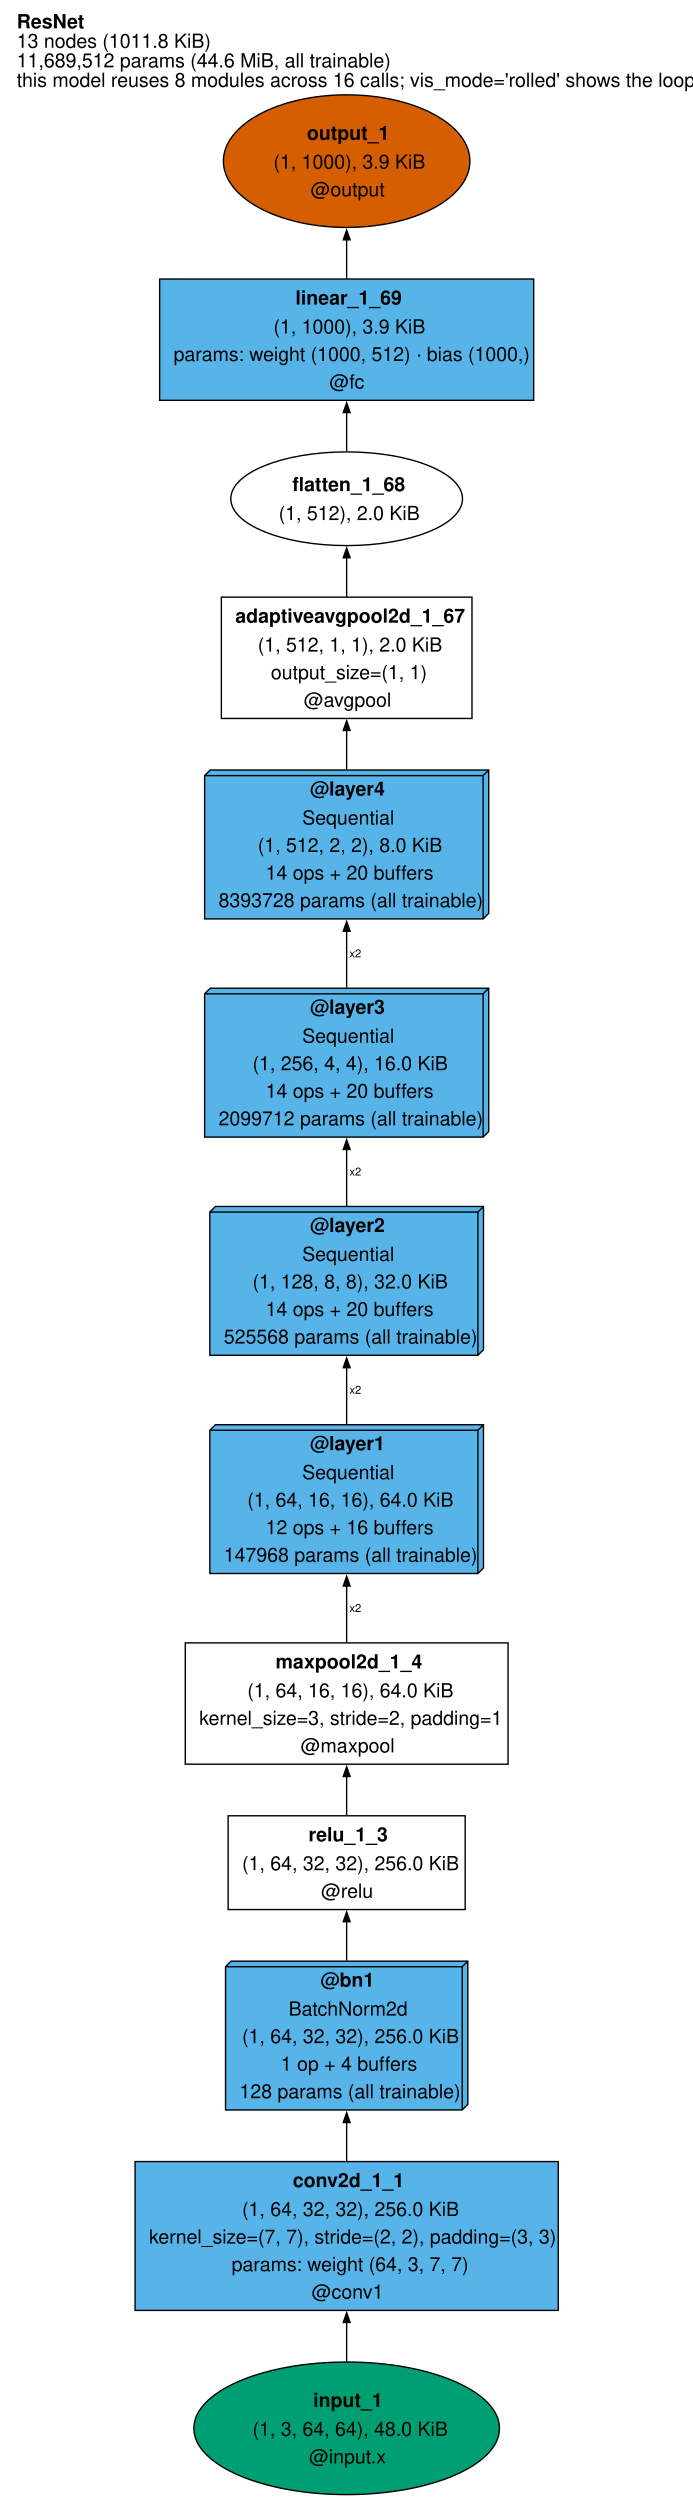
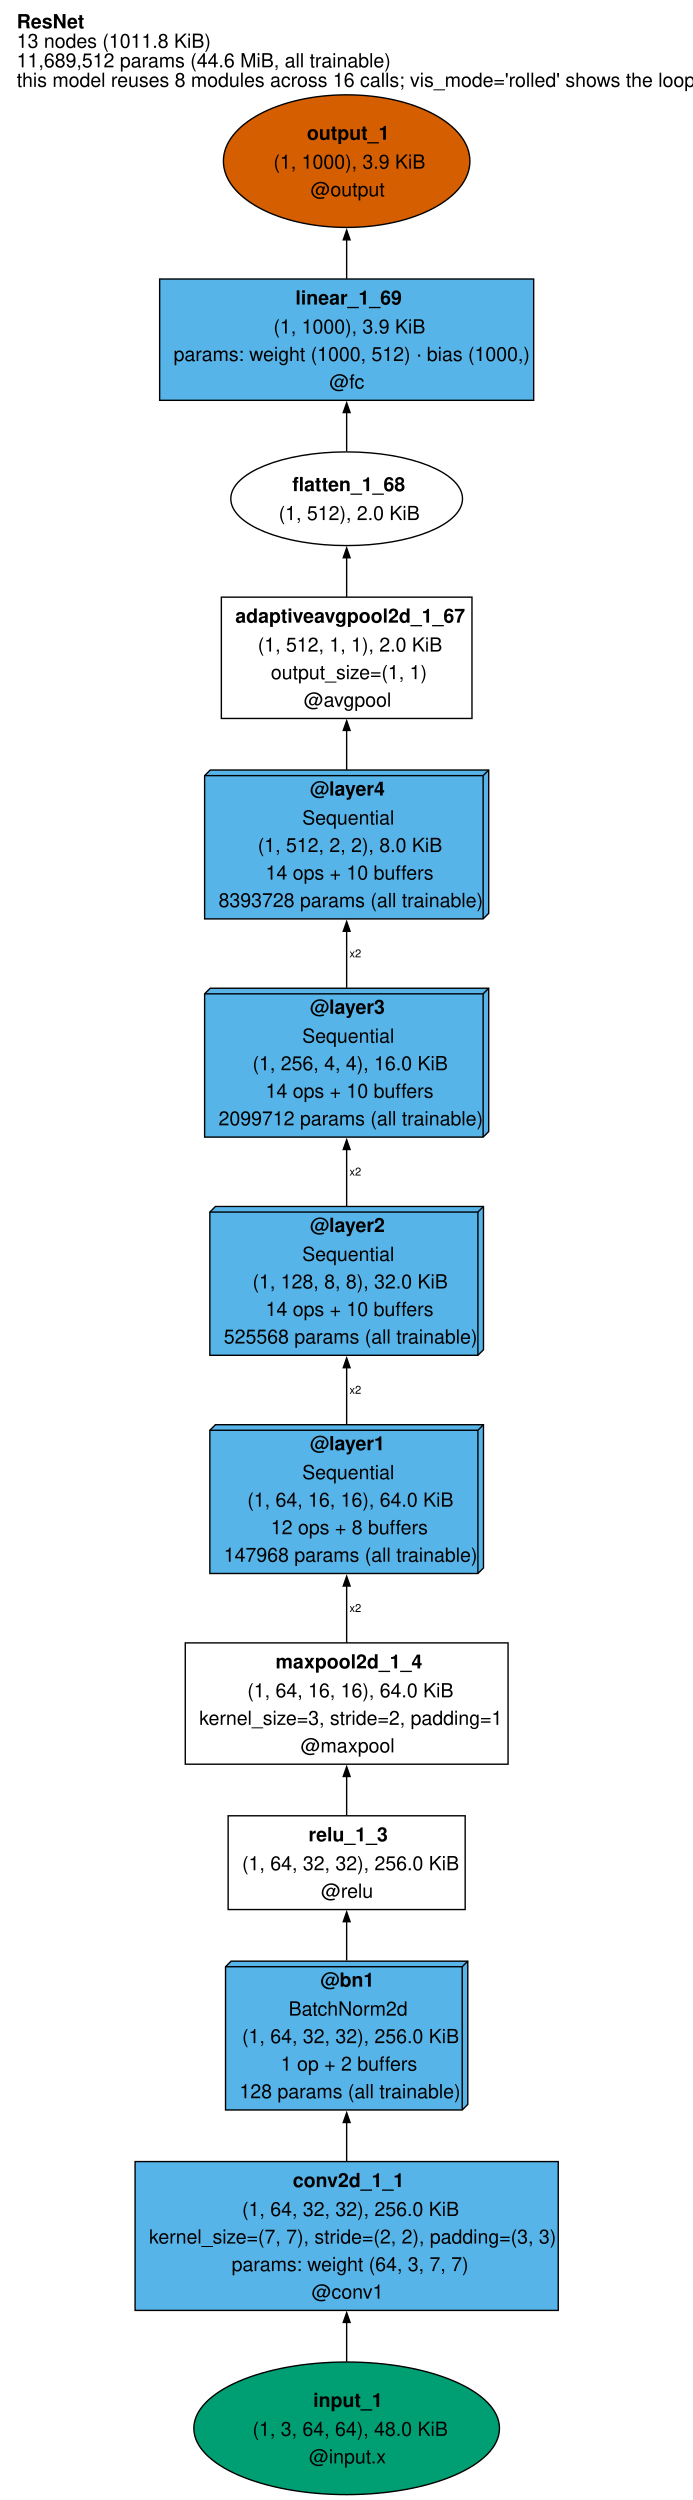
<svg xmlns="http://www.w3.org/2000/svg" width="497pt" height="1793pt" viewBox="0.00 0.00 497.00 1793.00">
  <g id="graph0" class="graph" transform="scale(1 1) rotate(0) translate(4 1789.14)">
    <polygon fill="white" stroke="none" points="-4,4 -4,-1789.14 493.25,-1789.14 493.25,4 -4,4" />
    <text xml:space="preserve" text-anchor="start" x="8" y="-1768.84" font-family="Helvetica,sans-Serif" font-weight="bold" font-size="14.00">ResNet</text>
    <text xml:space="preserve" text-anchor="start" x="8" y="-1754.84" font-family="Helvetica,sans-Serif" font-size="14.00">13 nodes (1011.8 KiB)</text>
    <text xml:space="preserve" text-anchor="start" x="8" y="-1740.84" font-family="Helvetica,sans-Serif" font-size="14.00">11,689,512 params (44.6 MiB, all trainable)</text>
    <text xml:space="preserve" text-anchor="start" x="8" y="-1726.84" font-family="Helvetica,sans-Serif" font-size="14.00">this model reuses 8 modules across 16 calls; vis_mode='rolled' shows the loop</text>
    <g id="node1" class="node">
      <ellipse fill="#009e73" stroke="black" cx="244.62" cy="-47.55" rx="109.6" ry="47.55" />
      <text xml:space="preserve" text-anchor="start" x="220.62" y="-62.88" font-family="Helvetica,sans-Serif" font-weight="bold" font-size="14.00">input_1</text>
      <text xml:space="preserve" text-anchor="start" x="177.12" y="-42.13" font-family="Helvetica,sans-Serif" font-size="14.00">(1, 3, 64, 64), 48.0 KiB</text>
      <text xml:space="preserve" text-anchor="start" x="217.62" y="-22.38" font-family="Helvetica,sans-Serif" font-size="14.00">@input.x</text>
    </g>
    <g id="node2" class="node">
      <polygon fill="#56b4e9" stroke="black" points="396.38,-238.86 92.88,-238.86 92.88,-132.11 396.38,-132.11 396.38,-238.86" />
      <text xml:space="preserve" text-anchor="start" x="206" y="-220.56" font-family="Helvetica,sans-Serif" font-weight="bold" font-size="14.00">conv2d_1_1</text>
      <text xml:space="preserve" text-anchor="start" x="169.62" y="-199.81" font-family="Helvetica,sans-Serif" font-size="14.00">(1, 64, 32, 32), 256.0 KiB</text>
      <text xml:space="preserve" text-anchor="start" x="102.88" y="-180.06" font-family="Helvetica,sans-Serif" font-size="14.00">kernel_size=(7, 7), stride=(2, 2), padding=(3, 3)</text>
      <text xml:space="preserve" text-anchor="start" x="162.12" y="-160.31" font-family="Helvetica,sans-Serif" font-size="14.00">params: weight (64, 3, 7, 7)</text>
      <text xml:space="preserve" text-anchor="start" x="219.5" y="-140.56" font-family="Helvetica,sans-Serif" font-size="14.00">@conv1</text>
    </g>
    <g id="edge1" class="edge">
      <path fill="none" stroke="black" d="M244.62,-95.33C244.62,-104.48 244.62,-114.19 244.62,-123.72" />
      <polygon fill="black" stroke="black" points="242.18,-123.51 244.63,-130.51 247.08,-123.51 242.18,-123.51" />
    </g>
    <g id="node3" class="node">
      <polygon fill="#56b4e9" stroke="black" points="331.5,-382.61 161.75,-382.61 157.75,-378.61 157.75,-275.86 327.5,-275.86 331.5,-279.86 331.5,-382.61" />
      <polyline fill="none" stroke="black" points="327.5,-378.61 157.75,-378.61" />
      <polyline fill="none" stroke="black" points="327.5,-378.61 327.5,-275.86" />
      <polyline fill="none" stroke="black" points="327.5,-378.61 331.5,-382.61" />
      <text xml:space="preserve" text-anchor="start" x="225.88" y="-364.31" font-family="Helvetica,sans-Serif" font-weight="bold" font-size="14.00">@bn1</text>
      <text xml:space="preserve" text-anchor="start" x="203" y="-343.56" font-family="Helvetica,sans-Serif" font-size="14.00">BatchNorm2d</text>
      <text xml:space="preserve" text-anchor="start" x="169.62" y="-323.81" font-family="Helvetica,sans-Serif" font-size="14.00">(1, 64, 32, 32), 256.0 KiB</text>
-       <text xml:space="preserve" text-anchor="start" x="197.38" y="-304.06" font-family="Helvetica,sans-Serif" font-size="14.00">1 op + 4 buffers</text>
+       <text xml:space="preserve" text-anchor="start" x="197.38" y="-304.06" font-family="Helvetica,sans-Serif" font-size="14.00">1 op + 2 buffers</text>
      <text xml:space="preserve" text-anchor="start" x="167.75" y="-284.31" font-family="Helvetica,sans-Serif" font-size="14.00">128 params (all trainable)</text>
    </g>
    <g id="edge2" class="edge">
      <path fill="none" stroke="black" d="M244.62,-239.26C244.62,-248.3 244.62,-257.76 244.62,-267" />
      <polygon fill="black" stroke="black" points="242.18,-266.89 244.63,-273.89 247.08,-266.89 242.18,-266.89" />
    </g>
    <g id="node4" class="node">
      <polygon fill="white" stroke="black" points="329.62,-486.86 159.62,-486.86 159.62,-419.61 329.62,-419.61 329.62,-486.86" />
      <text xml:space="preserve" text-anchor="start" x="217.25" y="-468.56" font-family="Helvetica,sans-Serif" font-weight="bold" font-size="14.00">relu_1_3</text>
      <text xml:space="preserve" text-anchor="start" x="169.62" y="-447.81" font-family="Helvetica,sans-Serif" font-size="14.00">(1, 64, 32, 32), 256.0 KiB</text>
      <text xml:space="preserve" text-anchor="start" x="226.25" y="-428.06" font-family="Helvetica,sans-Serif" font-size="14.00">@relu</text>
    </g>
    <g id="edge3" class="edge">
      <path fill="none" stroke="black" d="M244.62,-383.03C244.62,-392.4 244.62,-402.04 244.62,-411.02" />
      <polygon fill="black" stroke="black" points="242.18,-410.9 244.63,-417.9 247.08,-410.9 242.18,-410.9" />
    </g>
    <g id="node5" class="node">
      <polygon fill="white" stroke="black" points="360.38,-610.86 128.88,-610.86 128.88,-523.86 360.38,-523.86 360.38,-610.86" />
      <text xml:space="preserve" text-anchor="start" x="193.62" y="-592.56" font-family="Helvetica,sans-Serif" font-weight="bold" font-size="14.00">maxpool2d_1_4</text>
      <text xml:space="preserve" text-anchor="start" x="173.38" y="-571.81" font-family="Helvetica,sans-Serif" font-size="14.00">(1, 64, 16, 16), 64.0 KiB</text>
      <text xml:space="preserve" text-anchor="start" x="138.88" y="-552.06" font-family="Helvetica,sans-Serif" font-size="14.00">kernel_size=3, stride=2, padding=1</text>
      <text xml:space="preserve" text-anchor="start" x="211.62" y="-532.31" font-family="Helvetica,sans-Serif" font-size="14.00">@maxpool</text>
    </g>
    <g id="edge4" class="edge">
      <path fill="none" stroke="black" d="M244.62,-487.27C244.62,-496.06 244.62,-505.77 244.62,-515.28" />
      <polygon fill="black" stroke="black" points="242.18,-515.05 244.63,-522.05 247.08,-515.05 242.18,-515.05" />
    </g>
    <g id="node6" class="node">
      <polygon fill="#56b4e9" stroke="black" points="342.75,-767.36 150.5,-767.36 146.5,-763.36 146.5,-660.61 338.75,-660.61 342.75,-664.61 342.75,-767.36" />
      <polyline fill="none" stroke="black" points="338.75,-763.36 146.5,-763.36" />
      <polyline fill="none" stroke="black" points="338.75,-763.36 338.75,-660.61" />
      <polyline fill="none" stroke="black" points="338.75,-763.36 342.75,-767.36" />
      <text xml:space="preserve" text-anchor="start" x="218.38" y="-749.06" font-family="Helvetica,sans-Serif" font-weight="bold" font-size="14.00">@layer1</text>
      <text xml:space="preserve" text-anchor="start" x="212.75" y="-728.31" font-family="Helvetica,sans-Serif" font-size="14.00">Sequential</text>
      <text xml:space="preserve" text-anchor="start" x="173.38" y="-708.56" font-family="Helvetica,sans-Serif" font-size="14.00">(1, 64, 16, 16), 64.0 KiB</text>
-       <text xml:space="preserve" text-anchor="start" x="186.5" y="-688.81" font-family="Helvetica,sans-Serif" font-size="14.00">12 ops + 16 buffers</text>
+       <text xml:space="preserve" text-anchor="start" x="190.25" y="-688.81" font-family="Helvetica,sans-Serif" font-size="14.00">12 ops + 8 buffers</text>
      <text xml:space="preserve" text-anchor="start" x="156.5" y="-669.06" font-family="Helvetica,sans-Serif" font-size="14.00">147968 params (all trainable)</text>
    </g>
    <g id="edge5" class="edge">
      <path fill="none" stroke="black" d="M244.62,-610.97C244.62,-623.73 244.62,-637.99 244.62,-651.71" />
      <polygon fill="black" stroke="black" points="242.18,-651.65 244.63,-658.65 247.08,-651.65 242.18,-651.65" />
      <text xml:space="preserve" text-anchor="start" x="246.62" y="-633.01" font-family="Helvetica,sans-Serif" font-size="8.00">x2</text>
    </g>
    <g id="node7" class="node">
      <polygon fill="#56b4e9" stroke="black" points="342.75,-923.86 150.5,-923.86 146.5,-919.86 146.5,-817.11 338.75,-817.11 342.75,-821.11 342.75,-923.86" />
      <polyline fill="none" stroke="black" points="338.75,-919.86 146.5,-919.86" />
      <polyline fill="none" stroke="black" points="338.75,-919.86 338.75,-817.11" />
      <polyline fill="none" stroke="black" points="338.75,-919.86 342.75,-923.86" />
      <text xml:space="preserve" text-anchor="start" x="218.38" y="-905.56" font-family="Helvetica,sans-Serif" font-weight="bold" font-size="14.00">@layer2</text>
      <text xml:space="preserve" text-anchor="start" x="212.75" y="-884.81" font-family="Helvetica,sans-Serif" font-size="14.00">Sequential</text>
      <text xml:space="preserve" text-anchor="start" x="177.12" y="-865.06" font-family="Helvetica,sans-Serif" font-size="14.00">(1, 128, 8, 8), 32.0 KiB</text>
-       <text xml:space="preserve" text-anchor="start" x="186.5" y="-845.31" font-family="Helvetica,sans-Serif" font-size="14.00">14 ops + 20 buffers</text>
+       <text xml:space="preserve" text-anchor="start" x="186.5" y="-845.31" font-family="Helvetica,sans-Serif" font-size="14.00">14 ops + 10 buffers</text>
      <text xml:space="preserve" text-anchor="start" x="156.5" y="-825.56" font-family="Helvetica,sans-Serif" font-size="14.00">525568 params (all trainable)</text>
    </g>
    <g id="edge6" class="edge">
      <path fill="none" stroke="black" d="M244.62,-767.72C244.62,-780.82 244.62,-794.97 244.62,-808.44" />
      <polygon fill="black" stroke="black" points="242.18,-808.2 244.63,-815.2 247.08,-808.2 242.18,-808.2" />
      <text xml:space="preserve" text-anchor="start" x="246.62" y="-789.51" font-family="Helvetica,sans-Serif" font-size="8.00">x2</text>
    </g>
    <g id="node8" class="node">
      <polygon fill="#56b4e9" stroke="black" points="346.5,-1080.36 146.75,-1080.36 142.75,-1076.36 142.75,-973.61 342.5,-973.61 346.5,-977.61 346.5,-1080.36" />
      <polyline fill="none" stroke="black" points="342.5,-1076.36 142.75,-1076.36" />
      <polyline fill="none" stroke="black" points="342.5,-1076.36 342.5,-973.61" />
      <polyline fill="none" stroke="black" points="342.5,-1076.36 346.5,-1080.36" />
      <text xml:space="preserve" text-anchor="start" x="218.38" y="-1062.06" font-family="Helvetica,sans-Serif" font-weight="bold" font-size="14.00">@layer3</text>
      <text xml:space="preserve" text-anchor="start" x="212.75" y="-1041.31" font-family="Helvetica,sans-Serif" font-size="14.00">Sequential</text>
      <text xml:space="preserve" text-anchor="start" x="177.12" y="-1021.56" font-family="Helvetica,sans-Serif" font-size="14.00">(1, 256, 4, 4), 16.0 KiB</text>
-       <text xml:space="preserve" text-anchor="start" x="186.5" y="-1001.81" font-family="Helvetica,sans-Serif" font-size="14.00">14 ops + 20 buffers</text>
+       <text xml:space="preserve" text-anchor="start" x="186.5" y="-1001.81" font-family="Helvetica,sans-Serif" font-size="14.00">14 ops + 10 buffers</text>
      <text xml:space="preserve" text-anchor="start" x="152.75" y="-982.06" font-family="Helvetica,sans-Serif" font-size="14.00">2099712 params (all trainable)</text>
    </g>
    <g id="edge7" class="edge">
      <path fill="none" stroke="black" d="M244.62,-924.22C244.62,-937.32 244.62,-951.47 244.62,-964.94" />
      <polygon fill="black" stroke="black" points="242.18,-964.7 244.63,-971.7 247.08,-964.7 242.18,-964.7" />
      <text xml:space="preserve" text-anchor="start" x="246.62" y="-946.01" font-family="Helvetica,sans-Serif" font-size="8.00">x2</text>
    </g>
    <g id="node9" class="node">
      <polygon fill="#56b4e9" stroke="black" points="346.5,-1236.86 146.75,-1236.86 142.75,-1232.86 142.75,-1130.11 342.5,-1130.11 346.5,-1134.11 346.5,-1236.86" />
      <polyline fill="none" stroke="black" points="342.5,-1232.86 142.75,-1232.86" />
      <polyline fill="none" stroke="black" points="342.5,-1232.86 342.5,-1130.11" />
      <polyline fill="none" stroke="black" points="342.5,-1232.86 346.5,-1236.86" />
      <text xml:space="preserve" text-anchor="start" x="218.38" y="-1218.56" font-family="Helvetica,sans-Serif" font-weight="bold" font-size="14.00">@layer4</text>
      <text xml:space="preserve" text-anchor="start" x="212.75" y="-1197.81" font-family="Helvetica,sans-Serif" font-size="14.00">Sequential</text>
      <text xml:space="preserve" text-anchor="start" x="180.88" y="-1178.06" font-family="Helvetica,sans-Serif" font-size="14.00">(1, 512, 2, 2), 8.0 KiB</text>
-       <text xml:space="preserve" text-anchor="start" x="186.5" y="-1158.31" font-family="Helvetica,sans-Serif" font-size="14.00">14 ops + 20 buffers</text>
+       <text xml:space="preserve" text-anchor="start" x="186.5" y="-1158.31" font-family="Helvetica,sans-Serif" font-size="14.00">14 ops + 10 buffers</text>
      <text xml:space="preserve" text-anchor="start" x="152.75" y="-1138.56" font-family="Helvetica,sans-Serif" font-size="14.00">8393728 params (all trainable)</text>
    </g>
    <g id="edge8" class="edge">
      <path fill="none" stroke="black" d="M244.62,-1080.72C244.62,-1093.82 244.62,-1107.97 244.62,-1121.44" />
      <polygon fill="black" stroke="black" points="242.18,-1121.2 244.63,-1128.2 247.08,-1121.2 242.18,-1121.2" />
      <text xml:space="preserve" text-anchor="start" x="246.62" y="-1102.51" font-family="Helvetica,sans-Serif" font-size="8.00">x2</text>
    </g>
    <g id="node10" class="node">
      <polygon fill="white" stroke="black" points="334.5,-1360.86 154.75,-1360.86 154.75,-1273.86 334.5,-1273.86 334.5,-1360.86" />
      <text xml:space="preserve" text-anchor="start" x="164.75" y="-1342.56" font-family="Helvetica,sans-Serif" font-weight="bold" font-size="14.00">adaptiveavgpool2d_1_67</text>
      <text xml:space="preserve" text-anchor="start" x="180.88" y="-1321.81" font-family="Helvetica,sans-Serif" font-size="14.00">(1, 512, 1, 1), 2.0 KiB</text>
      <text xml:space="preserve" text-anchor="start" x="190.25" y="-1302.06" font-family="Helvetica,sans-Serif" font-size="14.00">output_size=(1, 1)</text>
      <text xml:space="preserve" text-anchor="start" x="213.88" y="-1282.31" font-family="Helvetica,sans-Serif" font-size="14.00">@avgpool</text>
    </g>
    <g id="edge9" class="edge">
      <path fill="none" stroke="black" d="M244.62,-1236.98C244.62,-1246.33 244.62,-1256.05 244.62,-1265.36" />
      <polygon fill="black" stroke="black" points="242.18,-1265.25 244.63,-1272.25 247.08,-1265.25 242.18,-1265.25" />
    </g>
    <g id="node11" class="node">
      <ellipse fill="white" stroke="black" cx="244.62" cy="-1431.44" rx="83.09" ry="33.59" />
      <text xml:space="preserve" text-anchor="start" x="205.62" y="-1436.89" font-family="Helvetica,sans-Serif" font-weight="bold" font-size="14.00">flatten_1_68</text>
      <text xml:space="preserve" text-anchor="start" x="195.88" y="-1416.14" font-family="Helvetica,sans-Serif" font-size="14.00">(1, 512), 2.0 KiB</text>
    </g>
    <g id="edge10" class="edge">
      <path fill="none" stroke="black" d="M244.62,-1361.05C244.62,-1370.34 244.62,-1380.14 244.62,-1389.36" />
      <polygon fill="black" stroke="black" points="242.18,-1389.12 244.63,-1396.12 247.08,-1389.12 242.18,-1389.12" />
    </g>
    <g id="node12" class="node">
      <polygon fill="#56b4e9" stroke="black" points="378.75,-1589.03 110.5,-1589.03 110.5,-1502.03 378.75,-1502.03 378.75,-1589.03" />
      <text xml:space="preserve" text-anchor="start" x="207.88" y="-1570.73" font-family="Helvetica,sans-Serif" font-weight="bold" font-size="14.00">linear_1_69</text>
      <text xml:space="preserve" text-anchor="start" x="192.12" y="-1549.98" font-family="Helvetica,sans-Serif" font-size="14.00">(1, 1000), 3.9 KiB</text>
      <text xml:space="preserve" text-anchor="start" x="120.5" y="-1530.23" font-family="Helvetica,sans-Serif" font-size="14.00">params: weight (1000, 512) · bias (1000,)</text>
      <text xml:space="preserve" text-anchor="start" x="232.25" y="-1510.48" font-family="Helvetica,sans-Serif" font-size="14.00">@fc</text>
    </g>
    <g id="edge11" class="edge">
      <path fill="none" stroke="black" d="M244.62,-1465.47C244.62,-1474.26 244.62,-1483.96 244.62,-1493.47" />
      <polygon fill="black" stroke="black" points="242.18,-1493.24 244.63,-1500.24 247.08,-1493.24 242.18,-1493.24" />
    </g>
    <g id="node13" class="node">
      <ellipse fill="#d55e00" stroke="black" cx="244.62" cy="-1673.58" rx="88.39" ry="47.55" />
      <text xml:space="preserve" text-anchor="start" x="216.12" y="-1688.91" font-family="Helvetica,sans-Serif" font-weight="bold" font-size="14.00">output_1</text>
      <text xml:space="preserve" text-anchor="start" x="192.12" y="-1668.16" font-family="Helvetica,sans-Serif" font-size="14.00">(1, 1000), 3.9 KiB</text>
      <text xml:space="preserve" text-anchor="start" x="218.75" y="-1648.41" font-family="Helvetica,sans-Serif" font-size="14.00">@output</text>
    </g>
    <g id="edge12" class="edge">
      <path fill="none" stroke="black" d="M244.62,-1589.21C244.62,-1598.17 244.62,-1607.76 244.62,-1617.12" />
      <polygon fill="black" stroke="black" points="242.18,-1617.11 244.63,-1624.11 247.08,-1617.11 242.18,-1617.11" />
    </g>
  </g>
</svg>
